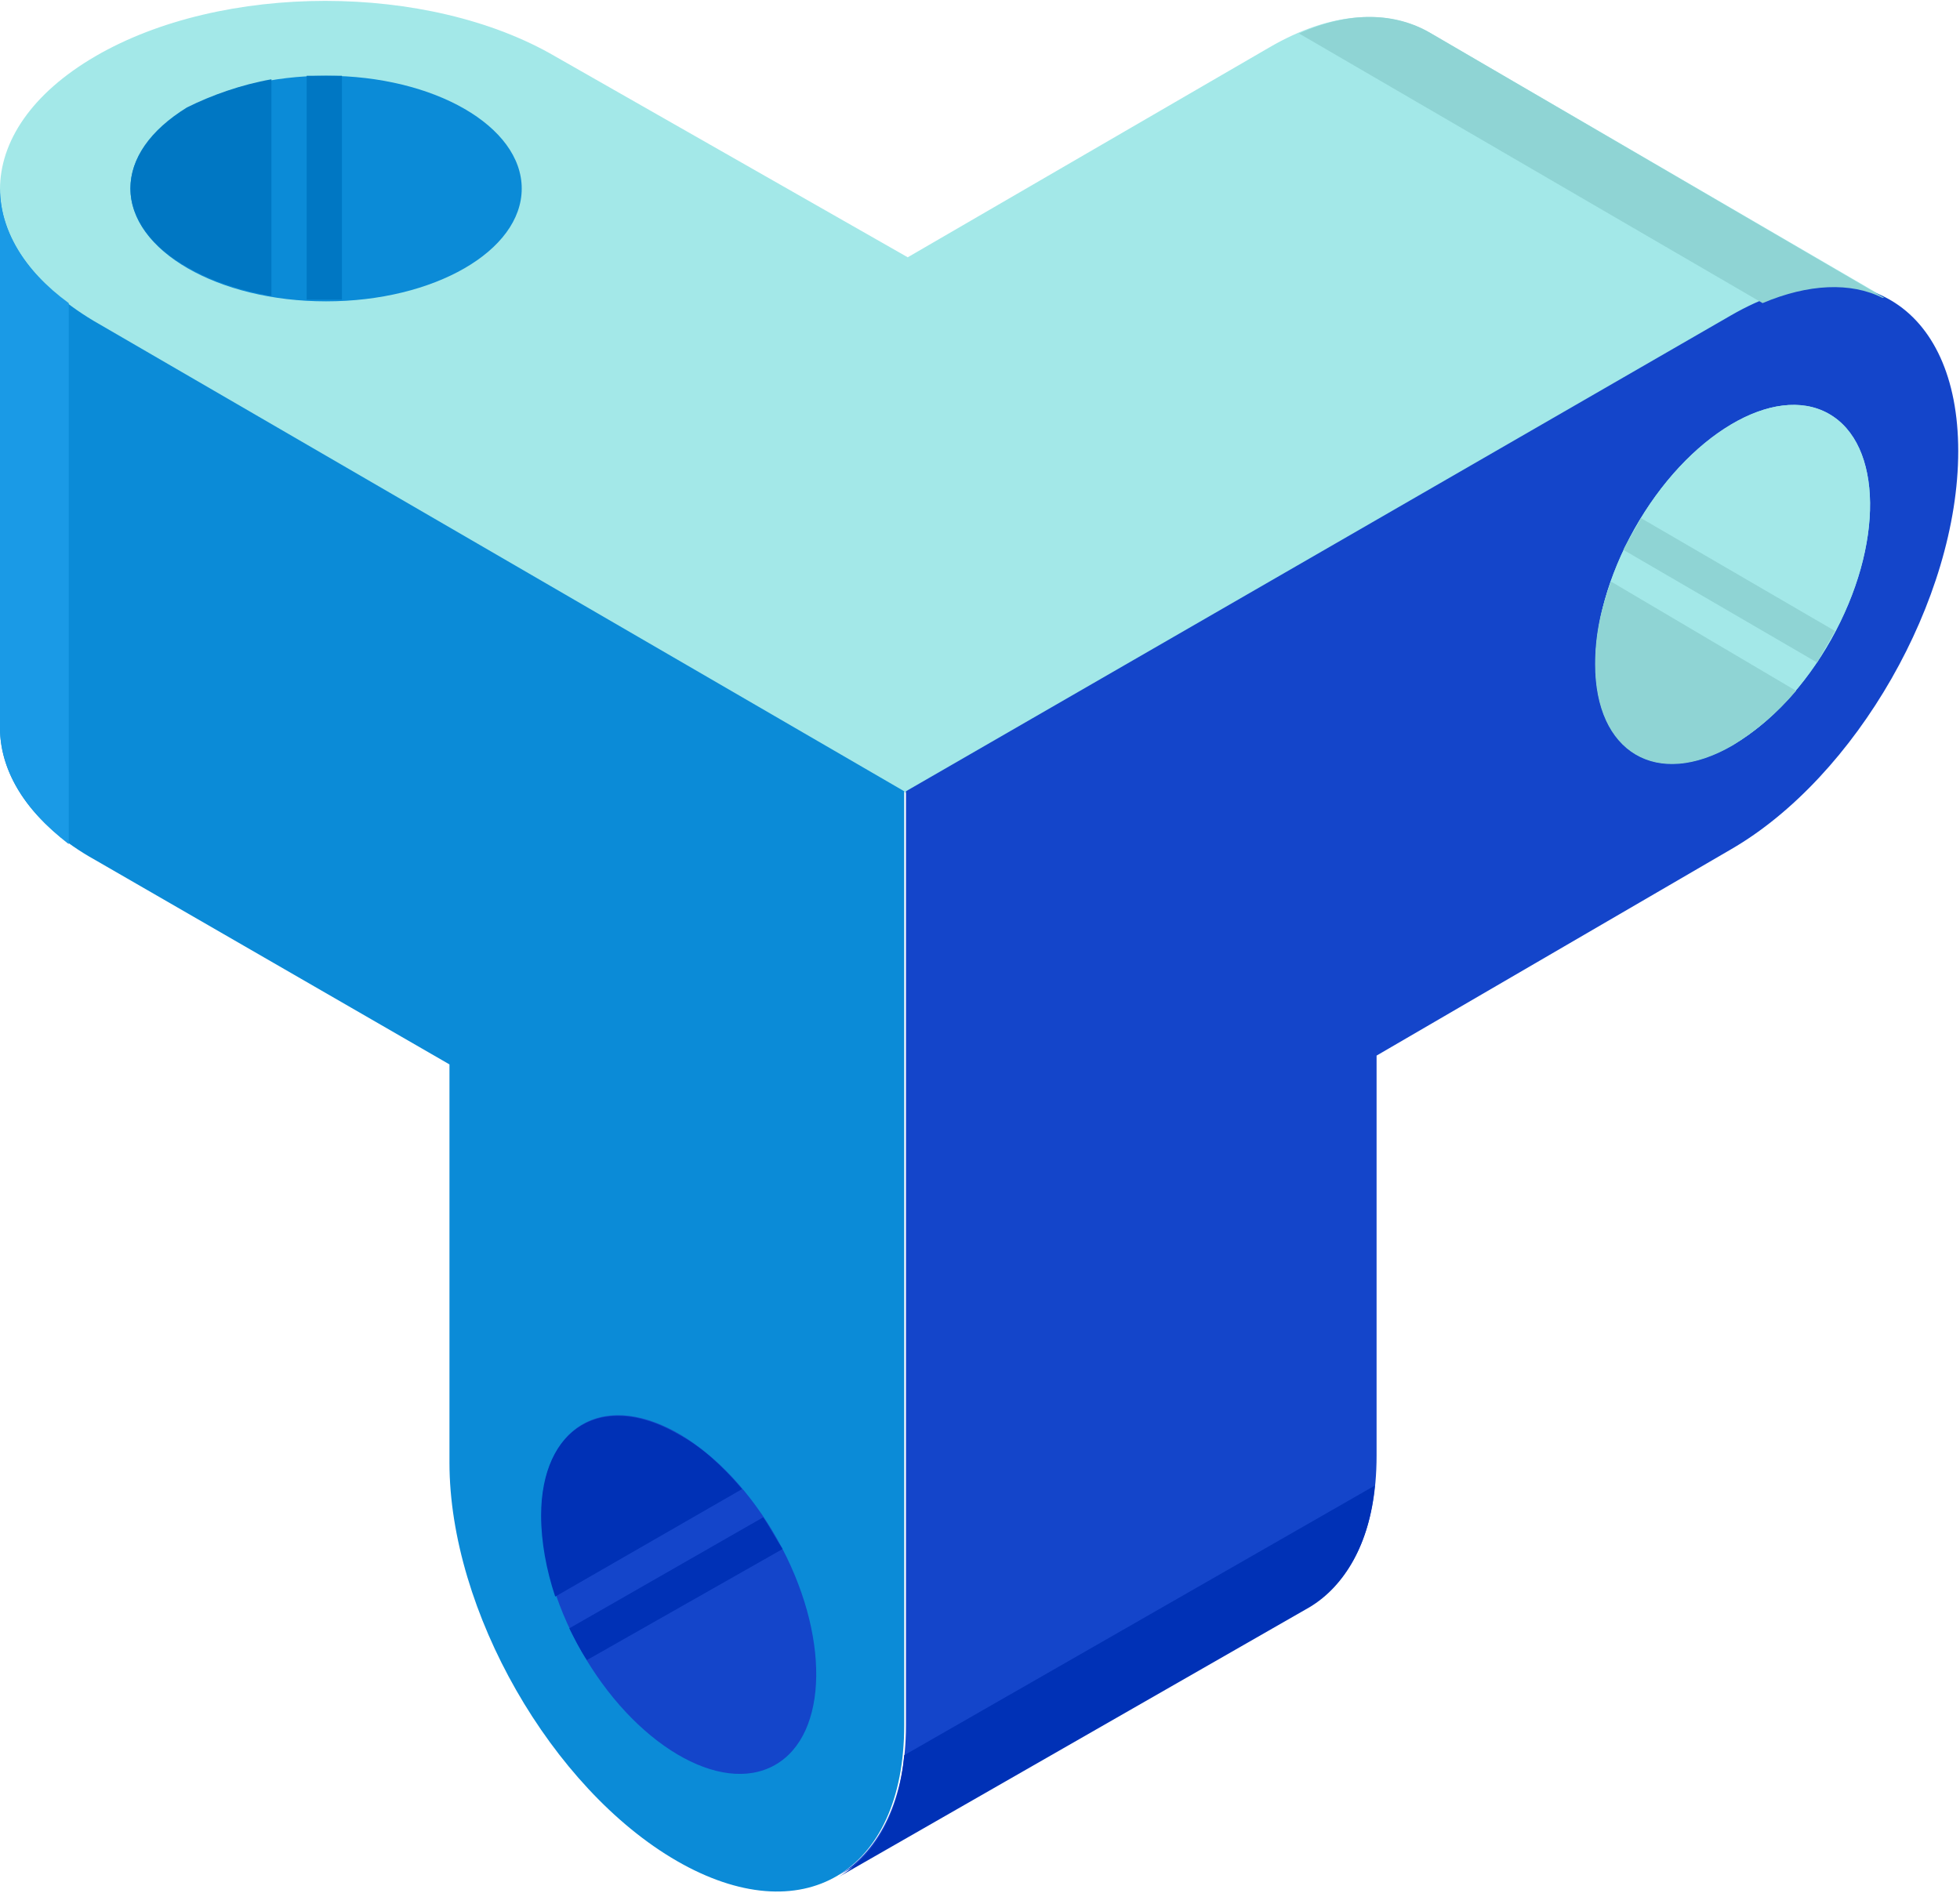
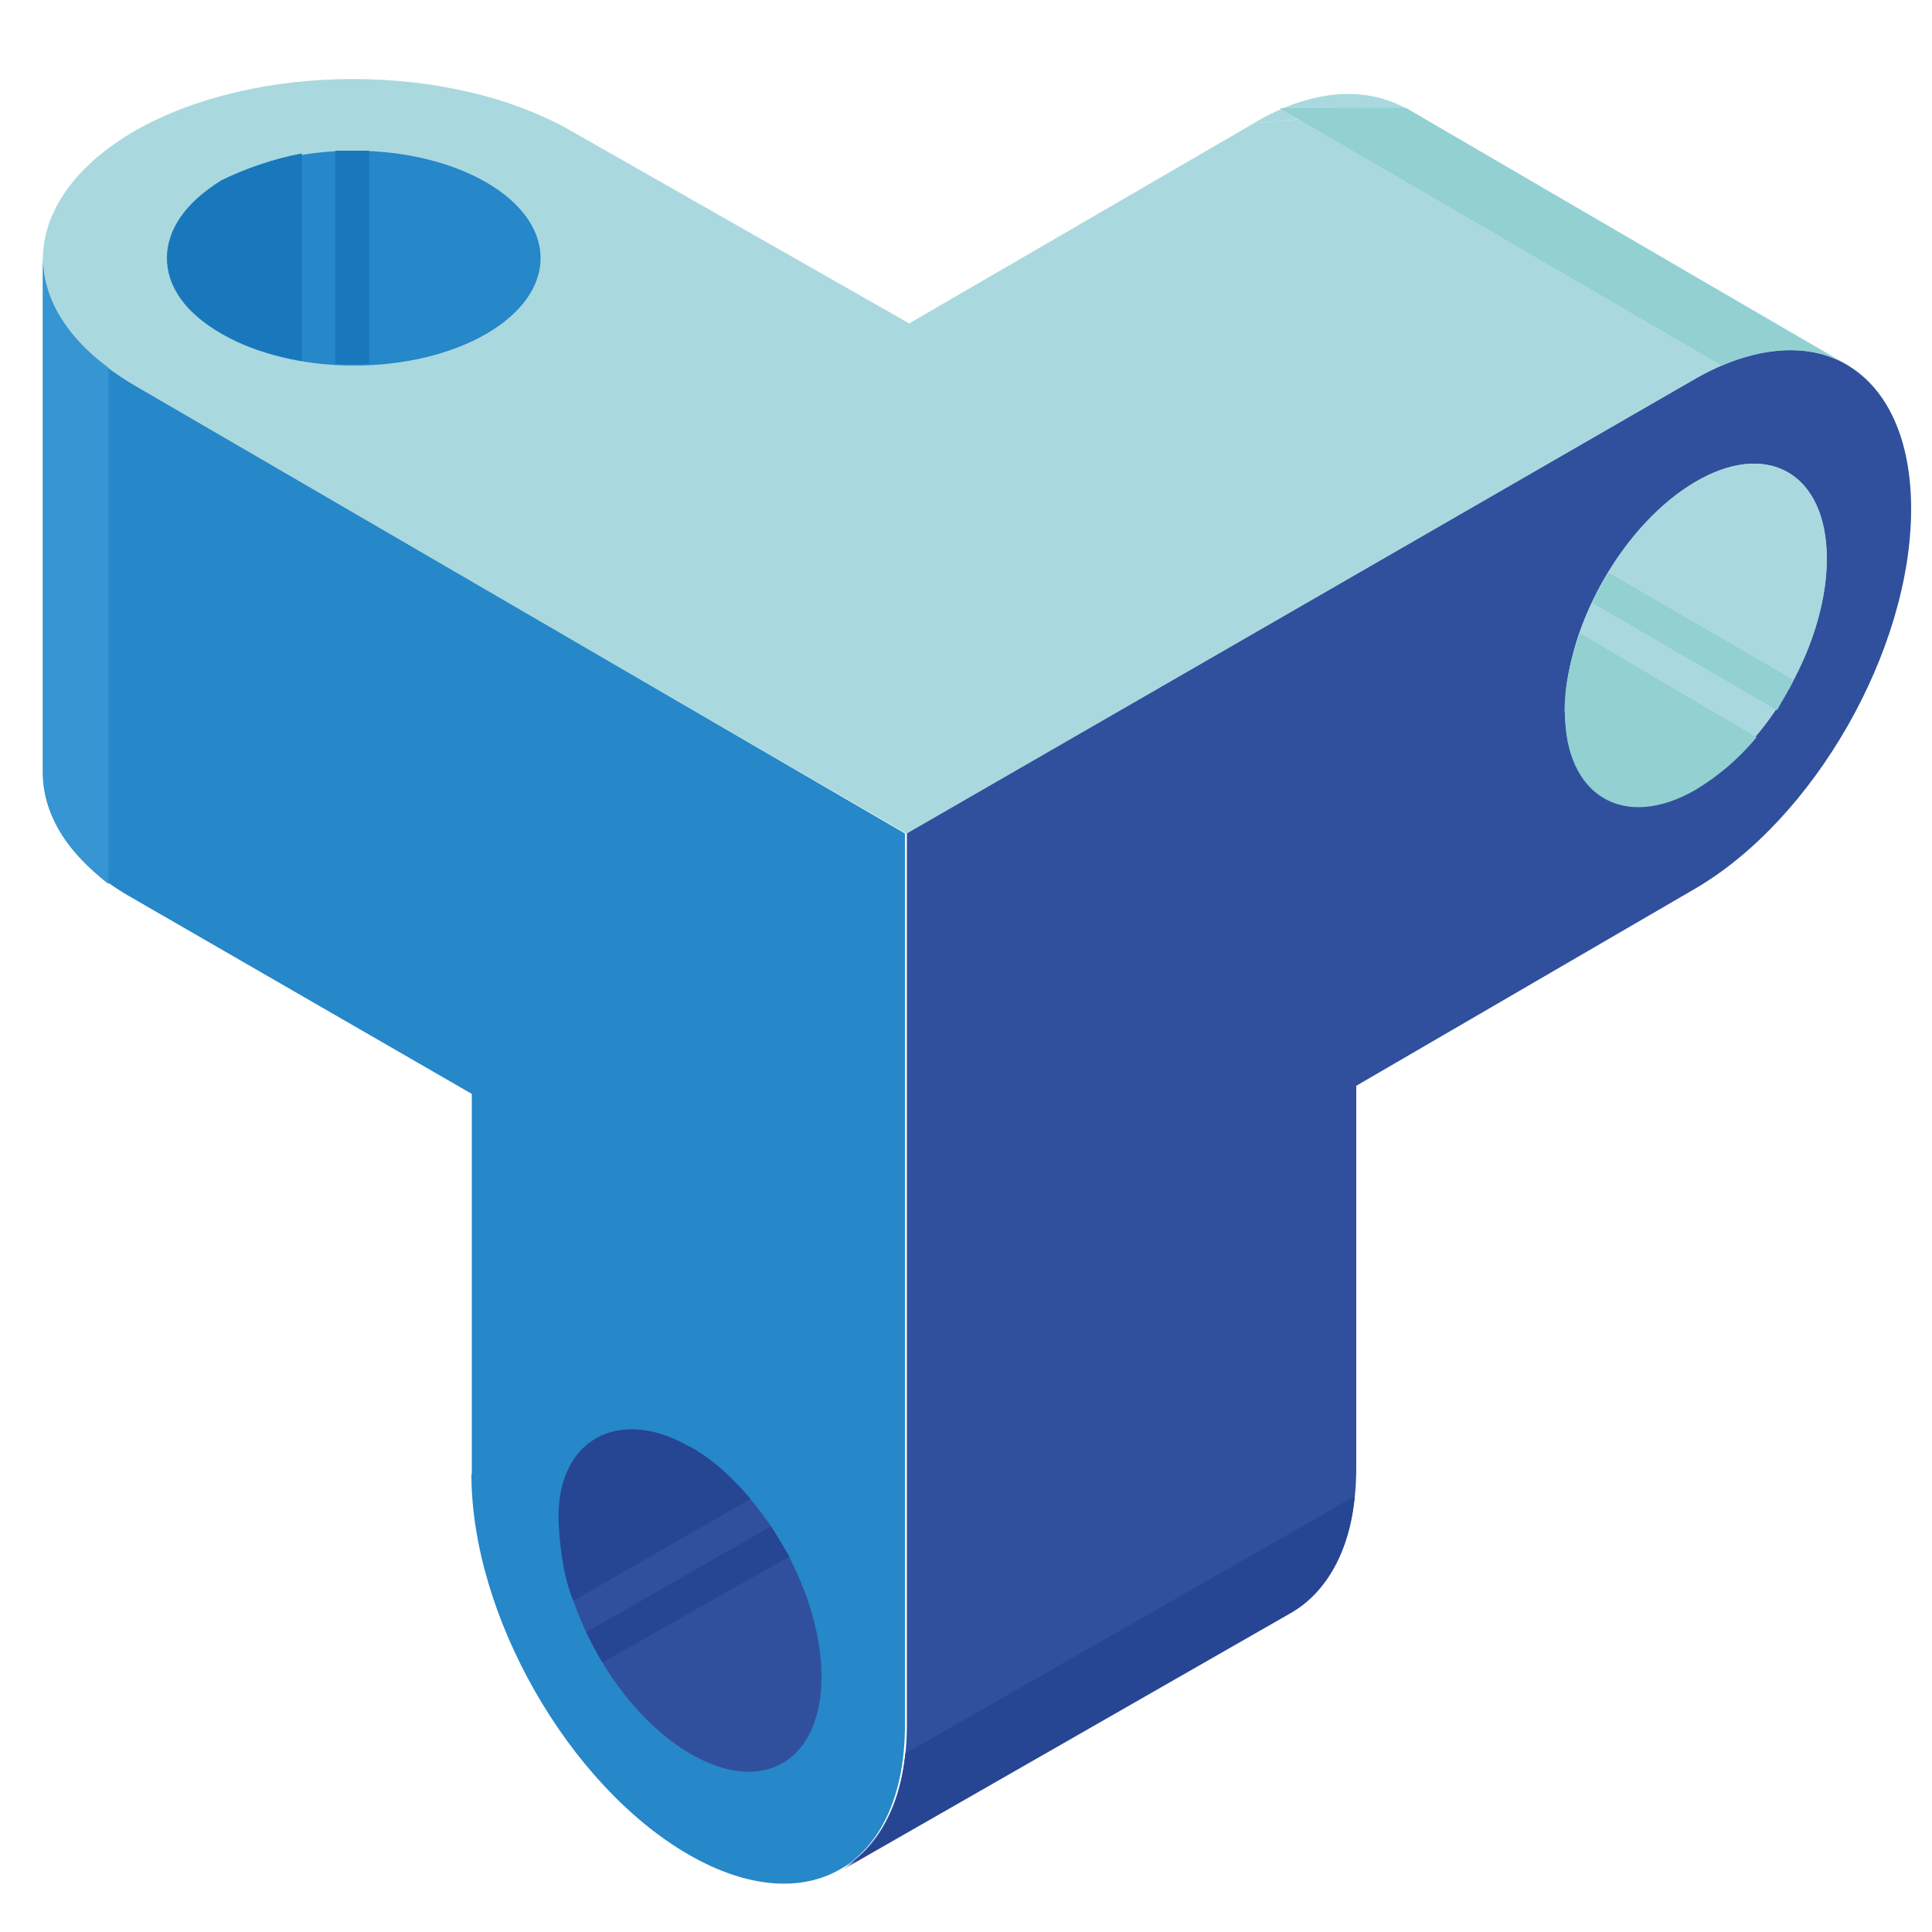
- <svg xmlns="http://www.w3.org/2000/svg" version="1.1" id="Layer_1" x="0px" y="0px" viewBox="0 0 111.2 107.4" style="enable-background:new 0 0 111.2 107.4;" xml:space="preserve">
-   <style type="text/css">
- 	.st0{fill:#A3E8E8;}
- 	.st1{fill:#0B8BD7;}
- 	.st2{fill:#1445CA;}
- 	.st3{fill:#8FD4D4;}
- 	.st4{fill:#0077C3;}
- 	.st5{fill:#1A9AE6;}
- 	.st6{fill:#0031B6;}
- 	.st7{fill:none;stroke:#0031B6;stroke-width:0;stroke-linecap:round;stroke-linejoin:round;}
- </style>
+ <svg xmlns="http://www.w3.org/2000/svg" version="1.1" viewBox="0 0 500 500">
+   <defs>
+     <style>
+       .cls-1 {
+         fill: none;
+       }
+ 
+       .cls-2 {
+         fill: #1977bc;
+       }
+ 
+       .cls-3 {
+         fill: #264593;
+       }
+ 
+       .cls-4 {
+         fill: #2687c9;
+       }
+ 
+       .cls-5 {
+         fill: #a9d9de;
+       }
+ 
+       .cls-6 {
+         fill: #92d0d2;
+       }
+ 
+       .cls-7 {
+         fill: #30509d;
+       }
+ 
+       .cls-8 {
+         fill: #3695d2;
+       }
+     </style>
+   </defs>
  <g>
-     <path class="st0" d="M72,2.7c3.6-2.1,6.8-2.2,9.2-0.8l26.1,15.2c0,0,0.1,0.1,0.1,0.1c-2.3-1.4-5.6-1.2-9.1,0.8L51.4,45l-46-26.7   c-7.2-4.2-7.2-10.9,0-15.1s18.9-4.2,26.1,0l20,11.4L72,2.7" />
-     <ellipse id="Axonometric_Centered_Ellipse_21_" class="st1" cx="18.5" cy="10.7" rx="11.1" ry="6.4" />
-     <path class="st2" d="M78.1,82.6c0,4.2-1.4,7.1-3.8,8.5l-26.7,15.3c0,0,0,0,0,0c2.3-1.4,3.8-4.3,3.8-8.5l0-53l46.8-27   c7.1-4.1,12.9-0.7,12.9,7.7c0,8.4-5.8,18.5-12.9,22.6L78.1,59.9L78.1,82.6z" />
-     <ellipse id="Axonometric_Centered_Ellipse_20_" transform="matrix(0.4895 -0.872 0.872 0.4895 21.2408 102.6172)" class="st0" cx="98.3" cy="33.2" rx="11.1" ry="6.4" />
-     <ellipse id="Axonometric_Centered_Ellipse_28_" transform="matrix(0.4895 -0.872 0.872 0.4895 21.2408 102.6172)" class="st0" cx="98.3" cy="33.2" rx="11.1" ry="6.4" />
-     <path class="st1" d="M25.5,83c0,8.4,5.8,18.5,12.9,22.6c7.1,4.1,12.9,0.7,12.9-7.7l0-53l-46-26.7C1.8,16.1,0,13.4,0,10.7v30.6   c0,2.7,1.8,5.5,5.4,7.5l20.1,11.6L25.5,83z" />
-     <ellipse id="Axonometric_Centered_Ellipse_19_" transform="matrix(0.872 -0.4895 0.4895 0.872 -39.3517 30.4143)" class="st2" cx="38.5" cy="90.5" rx="6.4" ry="11.1" />
-     <path class="st3" d="M81.2,1.9c-2-1.2-4.6-1.3-7.5,0L100,17.2c2.6-1.1,5-1.2,6.8-0.3c0,0,0.1,0,0.1,0L81.2,1.9z" />
-     <path class="st3" d="M104.1,35.8l-11-6.4c-0.3,0.6-0.7,1.2-1,1.8l11,6.4C103.4,37,103.8,36.4,104.1,35.8z" />
-     <path class="st3" d="M90.5,37.7c0,5,3.5,7.1,7.8,4.6c1.3-0.8,2.5-1.8,3.6-3.1L91.4,33C90.8,34.6,90.5,36.1,90.5,37.7z" />
-     <path class="st4" d="M10.6,6.1C8.5,7.4,7.4,9,7.4,10.7c0,1.6,1.1,3.3,3.3,4.5c1.4,0.8,3,1.3,4.7,1.6V4.5C13.7,4.8,12,5.4,10.6,6.1z   " />
-     <path class="st4" d="M17.4,4.3V17c0.7,0,1.3,0,2,0V4.3C18.7,4.3,18.1,4.3,17.4,4.3z" />
-     <path class="st5" d="M0,10.7v30.6c0,2.3,1.3,4.6,3.9,6.6V17.2C1.3,15.3,0,13,0,10.7z" />
-     <path class="st6" d="M47.6,106.5C47.6,106.4,47.6,106.4,47.6,106.5l26.7-15.3c2-1.2,3.4-3.6,3.7-6.9L51.3,99.6   C51,102.9,49.7,105.2,47.6,106.5z" />
-     <g>
-       <line class="st7" x1="22.6" y1="91.1" x2="22.6" y2="91.1" />
-       <line class="st7" x1="49.3" y1="75.8" x2="49.3" y2="75.8" />
+     <g id="Layer_1">
+       <path class="cls-5" d="M364.5,28.4l113.7,66.1.5.5c-10-6.1-24.3-5.2-39.6,3.5l-204.1,117.5L34.5,99.9c-31.2-18.2-31.2-47.4,0-65.8,31.4-18.2,82.3-18.2,113.7,0l87.1,49.6,89.2-51.8" />
+       <path class="cls-5" d="M324.4,31.9c15.6-9.2,29.5-9.6,40.1-3.5" />
+       <ellipse id="Axonometric_Centered_Ellipse" class="cls-4" cx="91.6" cy="66.8" rx="48.3" ry="27.8" />
+       <path class="cls-7" d="M351,379.8c0,18.2-6.1,30.9-16.5,37l-116.3,66.6h0c10-6.1,16.5-18.7,16.5-37v-230.7l203.8-117.5c30.9-17.9,56.1-3.1,56.1,33.5s-25.2,80.5-56.1,98.4l-87.5,50.9v98.8h0Z" />
+       <ellipse id="Axonometric_Centered_Ellipse-2" class="cls-5" cx="439" cy="164.3" rx="48.3" ry="27.8" transform="translate(80.8 466.7) rotate(-60.7)" />
+       <ellipse id="Axonometric_Centered_Ellipse-3" class="cls-5" cx="439" cy="164.3" rx="48.3" ry="27.8" transform="translate(80.8 466.7) rotate(-60.7)" />
+       <path class="cls-4" d="M122,381.5c0,36.6,25.2,80.5,56.1,98.4,30.9,17.9,56.1,3.1,56.1-33.5v-230.7L34.2,99.4c-15.3-9.2-23.1-20.9-23.1-32.6v133.2c0,11.8,7.8,23.9,23.5,32.6l87.5,50.5v98.4h-.1Z" />
+       <ellipse id="Axonometric_Centered_Ellipse-4" class="cls-7" cx="178.7" cy="414.2" rx="27.8" ry="48.3" transform="translate(-179.8 140.5) rotate(-29.3)" />
+       <path class="cls-6" d="M331.2,28l114.4,66.6c11.3-4.8,22.2-5.2,30-1.4h0l-111.8-65.3" />
+       <path class="cls-6" d="M464.2,176l-47.9-27.8c-1.4,2.6-3.1,5.2-4.3,7.8l47.9,27.8c1.4-2.6,3.1-5.2,4.3-7.8h0Z" />
+       <path class="cls-6" d="M405,184.3c0,21.7,15.3,30.9,34,20,5.7-3.5,10.9-7.8,15.6-13.5l-45.7-26.9c-2.6,7-4,13.5-4,20.5h.1Z" />
+       <path class="cls-2" d="M57.1,46.8c-9.2,5.7-13.9,12.7-13.9,20s4.8,14.4,14.4,19.6c6.1,3.5,13,5.7,20.5,7v-53.7c-7.4,1.4-14.8,4-20.9,7Z" />
+       <path class="cls-2" d="M86.8,39v55.2h8.7v-55.2s-8.7,0-8.7,0Z" />
+       <path class="cls-8" d="M11.1,66.8v133.2c0,10,5.7,20,17,28.8V95.2c-11.3-8.3-17-18.2-17-28.3h0Z" />
+       <path class="cls-3" d="M218.2,483.8q0-.2,0,0l116.3-66.6c8.7-5.2,14.8-15.6,16.1-30l-116.3,66.6c-1.4,14.4-7,24.3-16.1,30h0Z" />
+       <g>
+         <line class="cls-1" x1="109.4" y1="416.6" x2="109.4" y2="416.6" />
+         <line class="cls-1" x1="225.6" y1="350.1" x2="225.6" y2="350.1" />
+       </g>
+       <g>
+         <line class="cls-1" x1="237.4" y1="368.5" x2="237.4" y2="368.5" />
+         <line class="cls-1" x1="121.2" y1="435.1" x2="121.2" y2="435.1" />
+       </g>
+       <path class="cls-3" d="M178.6,374.5c-18.7-10.9-35.1-1.7-34,20,.7,13.3,3.6,19.3,3.8,19.8s0,0,0,0l45.8-26.4s0,0,0,0c-4.8-5.7-10-10.4-15.6-13.5h-.1Z" />
+       <path class="cls-3" d="M199.6,395l-47.9,27.4c1.4,2.6,2.6,5.2,4.3,7.8l48.3-27.4c-1.7-2.6-3.1-5.2-4.8-7.8Z" />
    </g>
-     <g>
-       <line class="st7" x1="52" y1="80" x2="52" y2="80" />
-       <line class="st7" x1="25.3" y1="95.3" x2="25.3" y2="95.3" />
-     </g>
-     <path class="st6" d="M38.5,81.4c-4.3-2.5-7.8-0.4-7.8,4.6c0,1.5,0.3,3.1,0.8,4.6l10.6-6.1C41,83.2,39.8,82.1,38.5,81.4z" />
-     <path class="st6" d="M43.3,86.1l-11,6.3c0.3,0.6,0.6,1.2,1,1.8l11.1-6.3C44,87.3,43.7,86.7,43.3,86.1z" />
  </g>
</svg>
